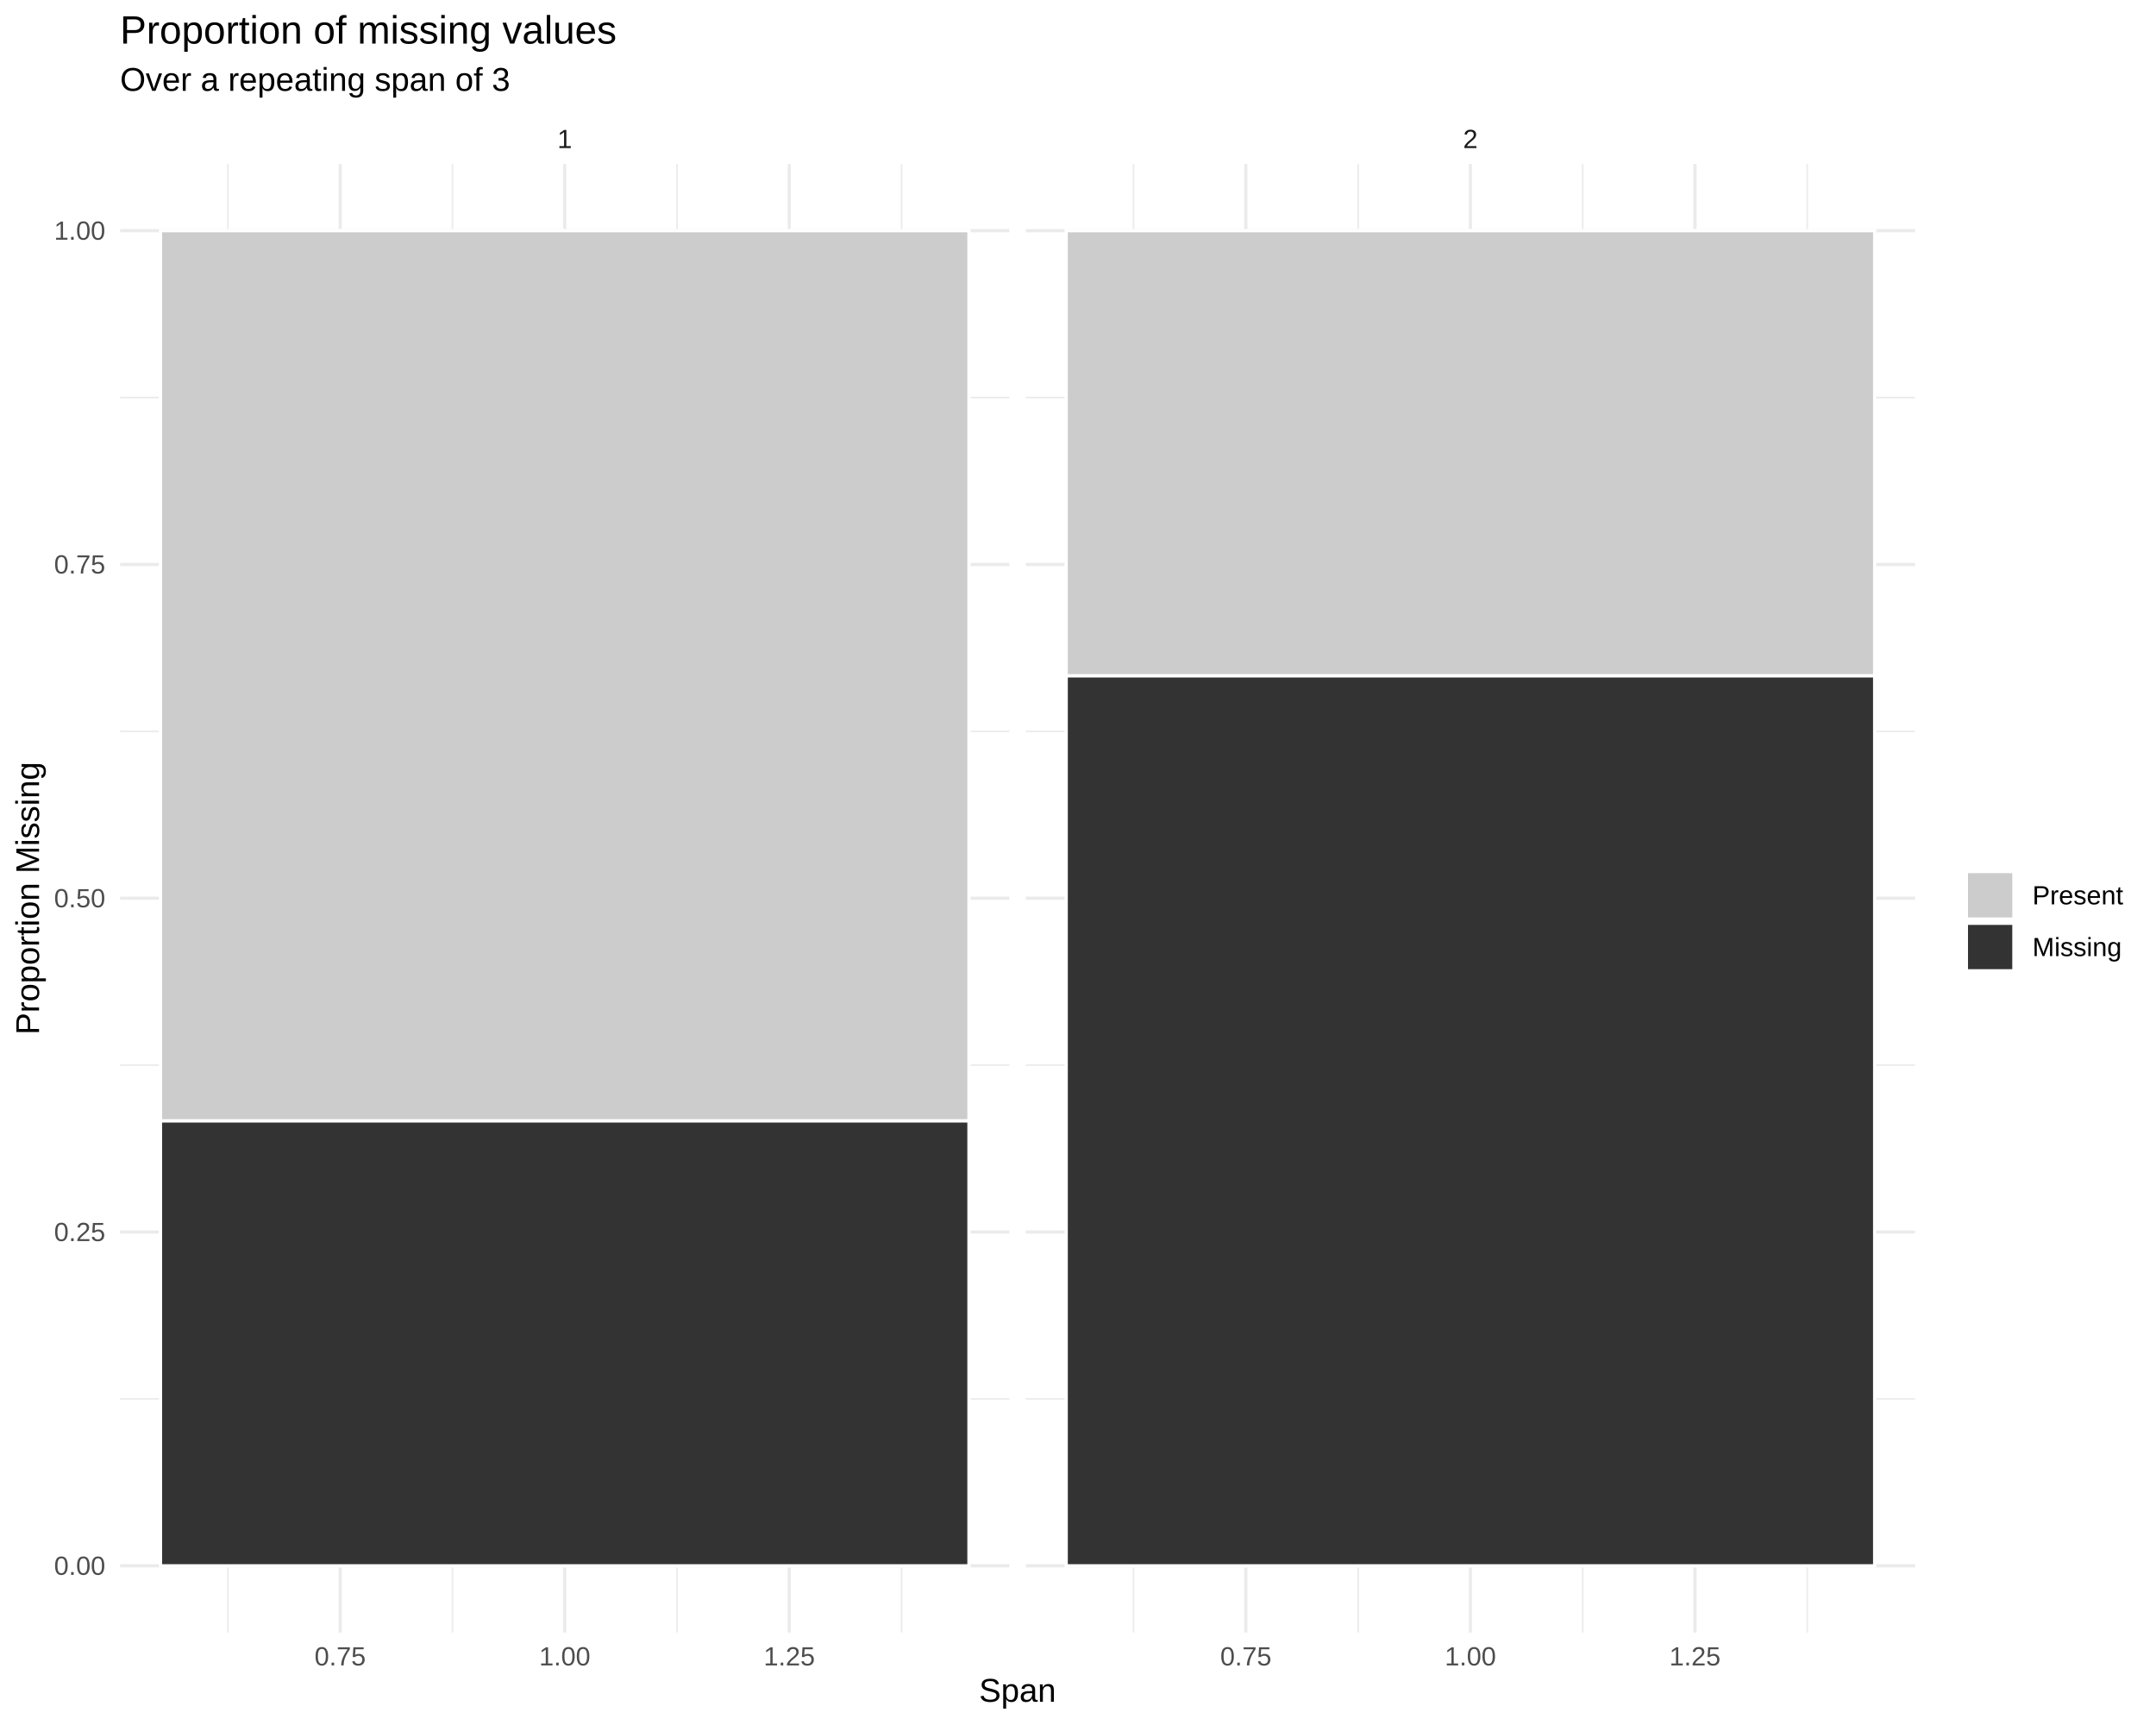
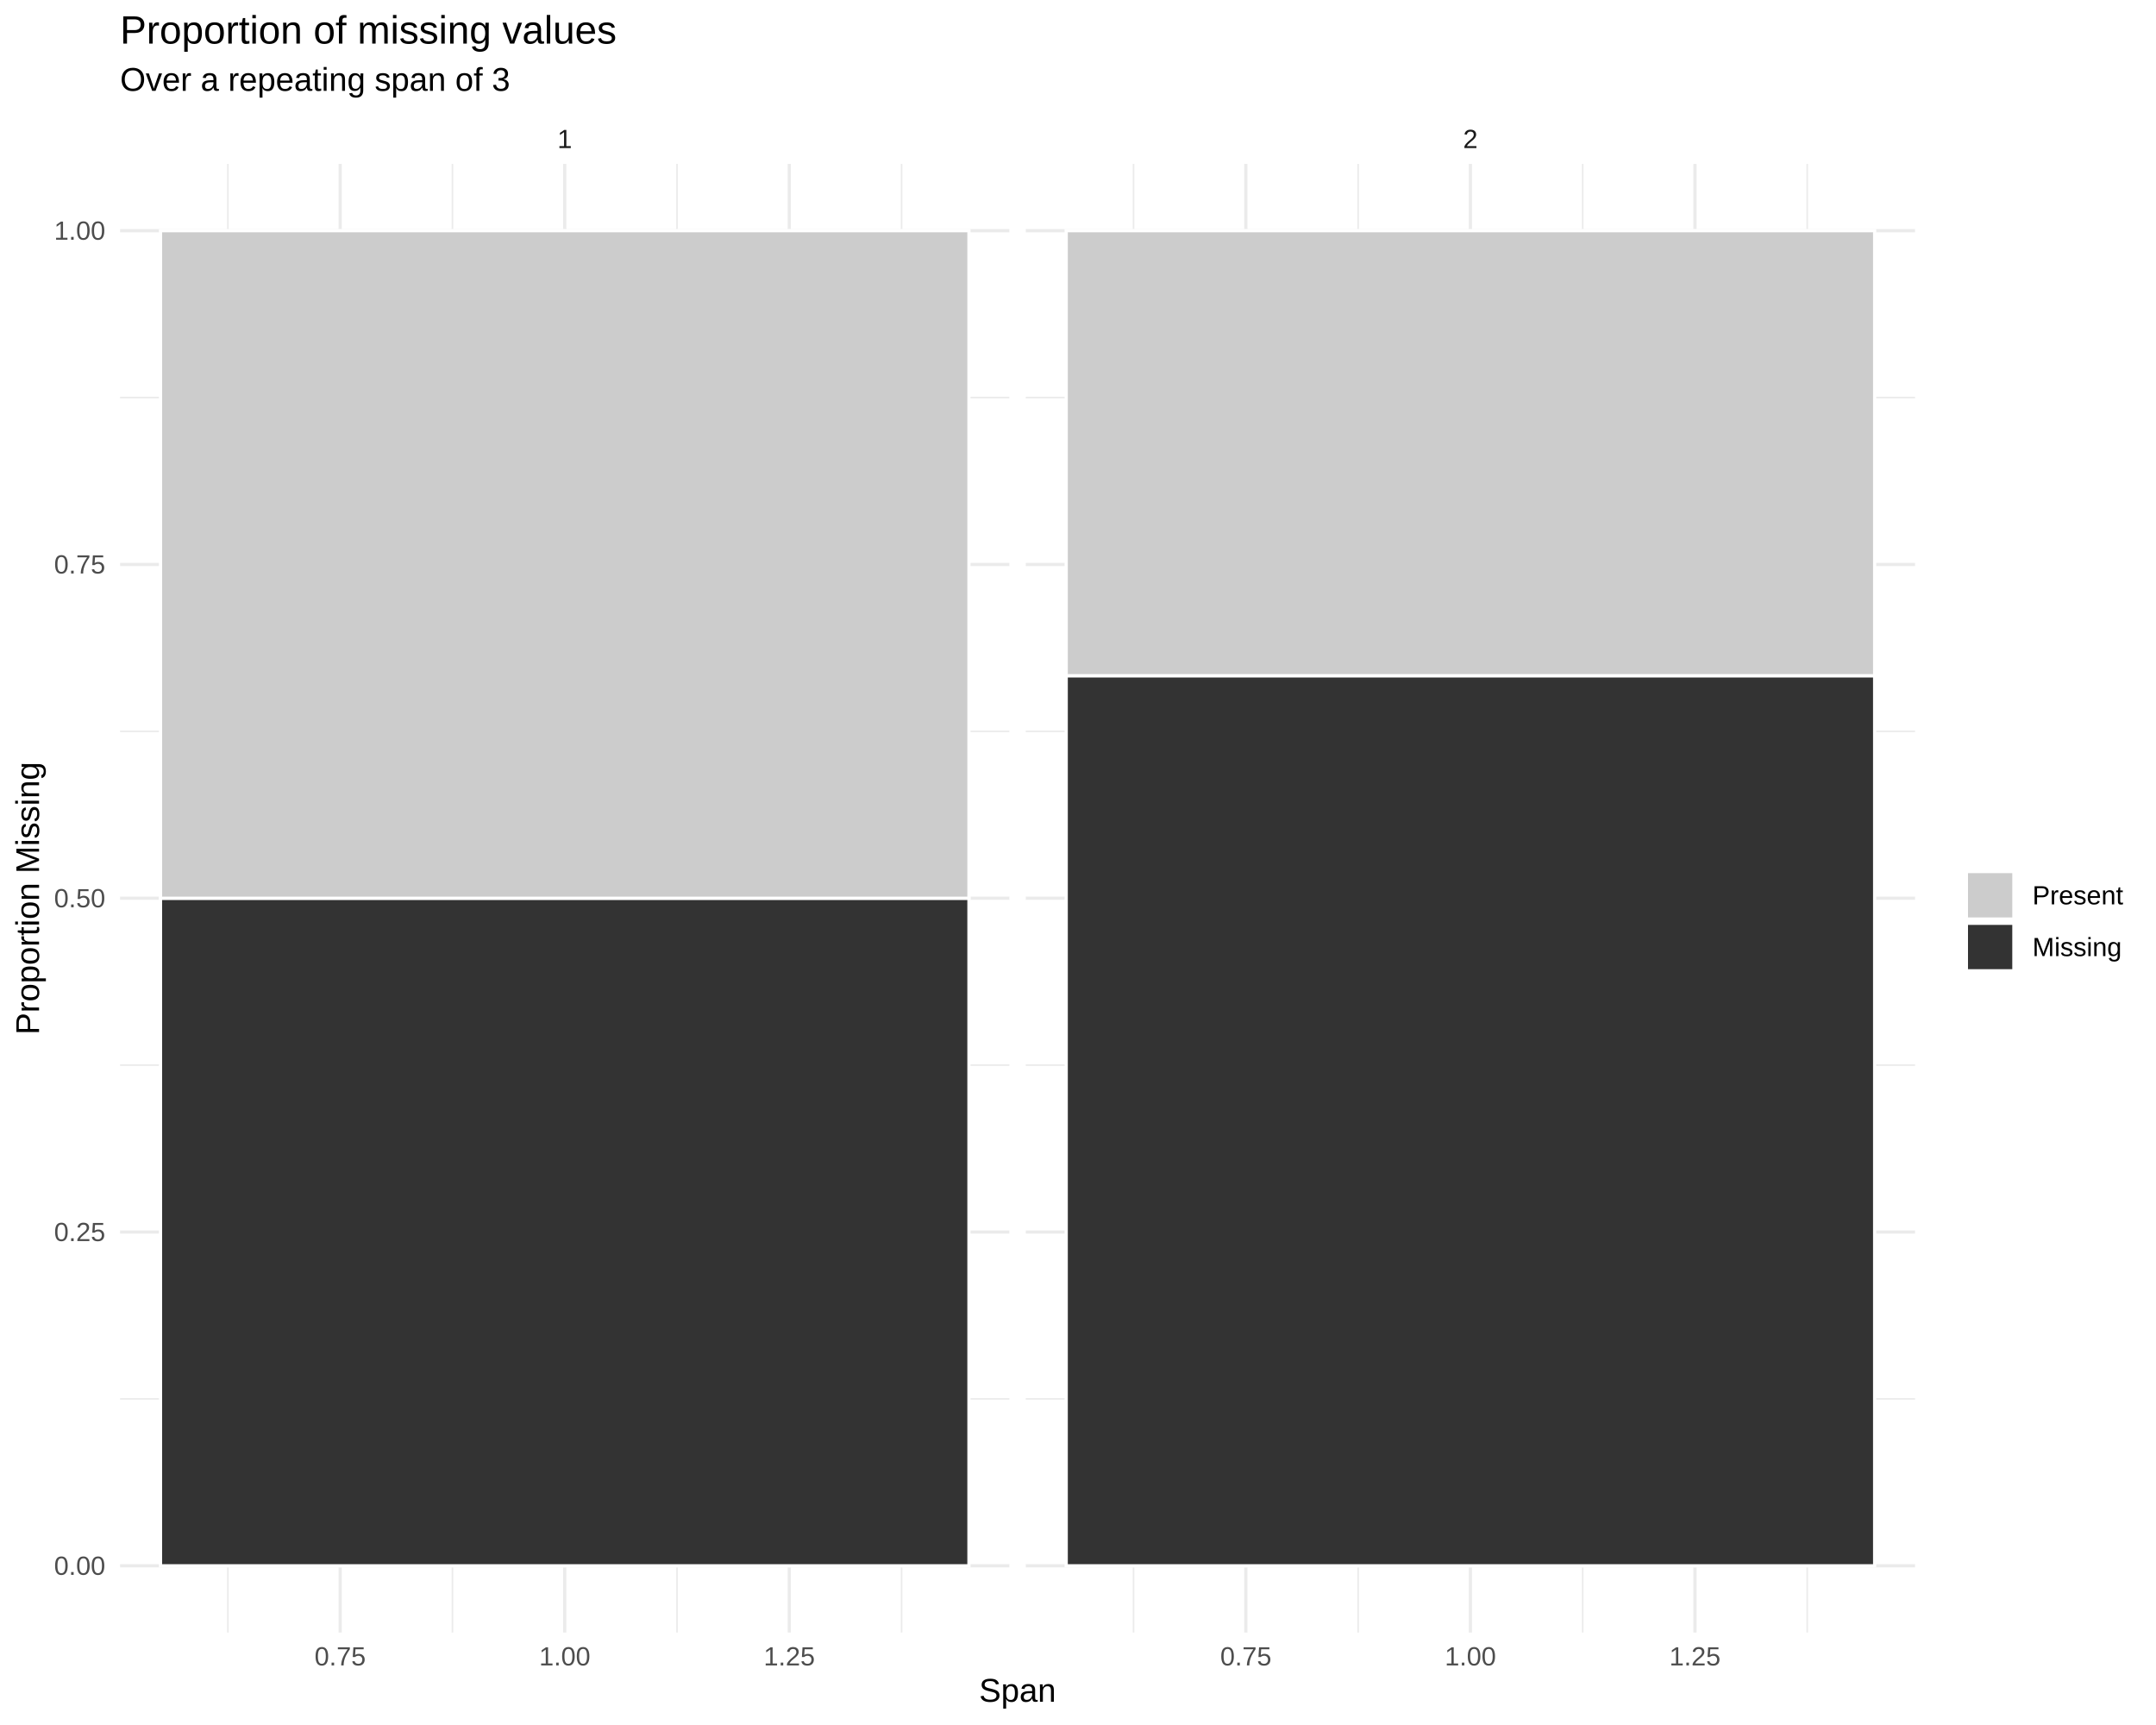
<svg xmlns="http://www.w3.org/2000/svg" viewBox="0 0 720.00 576.00">
  <defs>
    <style type="text/css">
    line, polyline, polygon, path, rect, circle {
      fill: none;
      stroke: #000000;
      stroke-linecap: round;
      stroke-linejoin: round;
      stroke-miterlimit: 10.00;
    }
  </style>
  </defs>
  <rect width="100%" height="100%" style="stroke: none; fill: #FFFFFF;" />
  <defs>
    <clipPath id="cpNDAuMTB8MzM3LjA4fDU0NS4xM3w1NC43NA==">
      <rect x="40.10" y="54.74" width="296.97" height="490.39" />
    </clipPath>
  </defs>
  <polyline points="40.10,467.11 337.08,467.11 " style="stroke-width: 0.53; stroke: #EBEBEB; stroke-linecap: butt;" clip-path="url(#cpNDAuMTB8MzM3LjA4fDU0NS4xM3w1NC43NA==)" />
  <polyline points="40.10,355.66 337.08,355.66 " style="stroke-width: 0.53; stroke: #EBEBEB; stroke-linecap: butt;" clip-path="url(#cpNDAuMTB8MzM3LjA4fDU0NS4xM3w1NC43NA==)" />
  <polyline points="40.10,244.21 337.08,244.21 " style="stroke-width: 0.53; stroke: #EBEBEB; stroke-linecap: butt;" clip-path="url(#cpNDAuMTB8MzM3LjA4fDU0NS4xM3w1NC43NA==)" />
  <polyline points="40.10,132.75 337.08,132.75 " style="stroke-width: 0.53; stroke: #EBEBEB; stroke-linecap: butt;" clip-path="url(#cpNDAuMTB8MzM3LjA4fDU0NS4xM3w1NC43NA==)" />
  <polyline points="76.10,545.13 76.10,54.74 " style="stroke-width: 0.53; stroke: #EBEBEB; stroke-linecap: butt;" clip-path="url(#cpNDAuMTB8MzM3LjA4fDU0NS4xM3w1NC43NA==)" />
  <polyline points="151.09,545.13 151.09,54.74 " style="stroke-width: 0.53; stroke: #EBEBEB; stroke-linecap: butt;" clip-path="url(#cpNDAuMTB8MzM3LjA4fDU0NS4xM3w1NC43NA==)" />
  <polyline points="226.09,545.13 226.09,54.74 " style="stroke-width: 0.53; stroke: #EBEBEB; stroke-linecap: butt;" clip-path="url(#cpNDAuMTB8MzM3LjA4fDU0NS4xM3w1NC43NA==)" />
  <polyline points="301.08,545.13 301.08,54.74 " style="stroke-width: 0.53; stroke: #EBEBEB; stroke-linecap: butt;" clip-path="url(#cpNDAuMTB8MzM3LjA4fDU0NS4xM3w1NC43NA==)" />
  <polyline points="40.10,522.84 337.08,522.84 " style="stroke-width: 1.07; stroke: #EBEBEB; stroke-linecap: butt;" clip-path="url(#cpNDAuMTB8MzM3LjA4fDU0NS4xM3w1NC43NA==)" />
  <polyline points="40.10,411.39 337.08,411.39 " style="stroke-width: 1.07; stroke: #EBEBEB; stroke-linecap: butt;" clip-path="url(#cpNDAuMTB8MzM3LjA4fDU0NS4xM3w1NC43NA==)" />
  <polyline points="40.10,299.93 337.08,299.93 " style="stroke-width: 1.07; stroke: #EBEBEB; stroke-linecap: butt;" clip-path="url(#cpNDAuMTB8MzM3LjA4fDU0NS4xM3w1NC43NA==)" />
  <polyline points="40.10,188.48 337.08,188.48 " style="stroke-width: 1.07; stroke: #EBEBEB; stroke-linecap: butt;" clip-path="url(#cpNDAuMTB8MzM3LjA4fDU0NS4xM3w1NC43NA==)" />
  <polyline points="40.10,77.03 337.08,77.03 " style="stroke-width: 1.07; stroke: #EBEBEB; stroke-linecap: butt;" clip-path="url(#cpNDAuMTB8MzM3LjA4fDU0NS4xM3w1NC43NA==)" />
  <polyline points="113.60,545.13 113.60,54.74 " style="stroke-width: 1.07; stroke: #EBEBEB; stroke-linecap: butt;" clip-path="url(#cpNDAuMTB8MzM3LjA4fDU0NS4xM3w1NC43NA==)" />
  <polyline points="188.59,545.13 188.59,54.74 " style="stroke-width: 1.07; stroke: #EBEBEB; stroke-linecap: butt;" clip-path="url(#cpNDAuMTB8MzM3LjA4fDU0NS4xM3w1NC43NA==)" />
  <polyline points="263.58,545.13 263.58,54.74 " style="stroke-width: 1.07; stroke: #EBEBEB; stroke-linecap: butt;" clip-path="url(#cpNDAuMTB8MzM3LjA4fDU0NS4xM3w1NC43NA==)" />
-   <rect x="53.60" y="374.24" width="269.98" height="148.60" style="stroke-width: 1.07; stroke: #FFFFFF; stroke-linecap: square; stroke-linejoin: miter; fill: #333333;" clip-path="url(#cpNDAuMTB8MzM3LjA4fDU0NS4xM3w1NC43NA==)" />
-   <rect x="53.60" y="77.03" width="269.98" height="297.21" style="stroke-width: 1.07; stroke: #FFFFFF; stroke-linecap: square; stroke-linejoin: miter; fill: #CCCCCC;" clip-path="url(#cpNDAuMTB8MzM3LjA4fDU0NS4xM3w1NC43NA==)" />
+   <rect x="53.60" y="299.93" width="269.98" height="222.91" style="stroke-width: 1.07; stroke: #FFFFFF; stroke-linecap: square; stroke-linejoin: miter; fill: #333333;" clip-path="url(#cpNDAuMTB8MzM3LjA4fDU0NS4xM3w1NC43NA==)" />
+   <rect x="53.60" y="77.03" width="269.98" height="222.91" style="stroke-width: 1.07; stroke: #FFFFFF; stroke-linecap: square; stroke-linejoin: miter; fill: #CCCCCC;" clip-path="url(#cpNDAuMTB8MzM3LjA4fDU0NS4xM3w1NC43NA==)" />
  <defs>
    <clipPath id="cpMC4wMHw3MjAuMDB8NTc2LjAwfDAuMDA=">
      <rect x="0.00" y="0.00" width="720.00" height="576.00" />
    </clipPath>
  </defs>
  <defs>
    <clipPath id="cpMzQyLjU2fDYzOS41M3w1NDUuMTN8NTQuNzQ=">
      <rect x="342.56" y="54.74" width="296.97" height="490.39" />
    </clipPath>
  </defs>
  <polyline points="342.56,467.11 639.53,467.11 " style="stroke-width: 0.53; stroke: #EBEBEB; stroke-linecap: butt;" clip-path="url(#cpMzQyLjU2fDYzOS41M3w1NDUuMTN8NTQuNzQ=)" />
  <polyline points="342.56,355.66 639.53,355.66 " style="stroke-width: 0.53; stroke: #EBEBEB; stroke-linecap: butt;" clip-path="url(#cpMzQyLjU2fDYzOS41M3w1NDUuMTN8NTQuNzQ=)" />
  <polyline points="342.56,244.21 639.53,244.21 " style="stroke-width: 0.53; stroke: #EBEBEB; stroke-linecap: butt;" clip-path="url(#cpMzQyLjU2fDYzOS41M3w1NDUuMTN8NTQuNzQ=)" />
  <polyline points="342.56,132.75 639.53,132.75 " style="stroke-width: 0.53; stroke: #EBEBEB; stroke-linecap: butt;" clip-path="url(#cpMzQyLjU2fDYzOS41M3w1NDUuMTN8NTQuNzQ=)" />
  <polyline points="378.55,545.13 378.55,54.74 " style="stroke-width: 0.53; stroke: #EBEBEB; stroke-linecap: butt;" clip-path="url(#cpMzQyLjU2fDYzOS41M3w1NDUuMTN8NTQuNzQ=)" />
  <polyline points="453.55,545.13 453.55,54.74 " style="stroke-width: 0.53; stroke: #EBEBEB; stroke-linecap: butt;" clip-path="url(#cpMzQyLjU2fDYzOS41M3w1NDUuMTN8NTQuNzQ=)" />
  <polyline points="528.54,545.13 528.54,54.74 " style="stroke-width: 0.53; stroke: #EBEBEB; stroke-linecap: butt;" clip-path="url(#cpMzQyLjU2fDYzOS41M3w1NDUuMTN8NTQuNzQ=)" />
  <polyline points="603.53,545.13 603.53,54.74 " style="stroke-width: 0.53; stroke: #EBEBEB; stroke-linecap: butt;" clip-path="url(#cpMzQyLjU2fDYzOS41M3w1NDUuMTN8NTQuNzQ=)" />
  <polyline points="342.56,522.84 639.53,522.84 " style="stroke-width: 1.07; stroke: #EBEBEB; stroke-linecap: butt;" clip-path="url(#cpMzQyLjU2fDYzOS41M3w1NDUuMTN8NTQuNzQ=)" />
  <polyline points="342.56,411.39 639.53,411.39 " style="stroke-width: 1.07; stroke: #EBEBEB; stroke-linecap: butt;" clip-path="url(#cpMzQyLjU2fDYzOS41M3w1NDUuMTN8NTQuNzQ=)" />
  <polyline points="342.56,299.93 639.53,299.93 " style="stroke-width: 1.07; stroke: #EBEBEB; stroke-linecap: butt;" clip-path="url(#cpMzQyLjU2fDYzOS41M3w1NDUuMTN8NTQuNzQ=)" />
  <polyline points="342.56,188.48 639.53,188.48 " style="stroke-width: 1.07; stroke: #EBEBEB; stroke-linecap: butt;" clip-path="url(#cpMzQyLjU2fDYzOS41M3w1NDUuMTN8NTQuNzQ=)" />
  <polyline points="342.56,77.03 639.53,77.03 " style="stroke-width: 1.07; stroke: #EBEBEB; stroke-linecap: butt;" clip-path="url(#cpMzQyLjU2fDYzOS41M3w1NDUuMTN8NTQuNzQ=)" />
  <polyline points="416.05,545.13 416.05,54.74 " style="stroke-width: 1.07; stroke: #EBEBEB; stroke-linecap: butt;" clip-path="url(#cpMzQyLjU2fDYzOS41M3w1NDUuMTN8NTQuNzQ=)" />
  <polyline points="491.04,545.13 491.04,54.74 " style="stroke-width: 1.07; stroke: #EBEBEB; stroke-linecap: butt;" clip-path="url(#cpMzQyLjU2fDYzOS41M3w1NDUuMTN8NTQuNzQ=)" />
  <polyline points="566.04,545.13 566.04,54.74 " style="stroke-width: 1.07; stroke: #EBEBEB; stroke-linecap: butt;" clip-path="url(#cpMzQyLjU2fDYzOS41M3w1NDUuMTN8NTQuNzQ=)" />
  <rect x="356.06" y="225.63" width="269.98" height="297.21" style="stroke-width: 1.07; stroke: #FFFFFF; stroke-linecap: square; stroke-linejoin: miter; fill: #333333;" clip-path="url(#cpMzQyLjU2fDYzOS41M3w1NDUuMTN8NTQuNzQ=)" />
  <rect x="356.06" y="77.03" width="269.98" height="148.60" style="stroke-width: 1.07; stroke: #FFFFFF; stroke-linecap: square; stroke-linejoin: miter; fill: #CCCCCC;" clip-path="url(#cpMzQyLjU2fDYzOS41M3w1NDUuMTN8NTQuNzQ=)" />
  <defs>
    <clipPath id="cpMC4wMHw3MjAuMDB8NTc2LjAwfDAuMDA=">
      <rect x="0.00" y="0.00" width="720.00" height="576.00" />
    </clipPath>
  </defs>
  <defs>
    <clipPath id="cpNDAuMTB8MzM3LjA4fDU0Ljc0fDM4LjA5">
      <rect x="40.10" y="38.09" width="296.97" height="16.64" />
    </clipPath>
  </defs>
  <g clip-path="url(#cpNDAuMTB8MzM3LjA4fDU0Ljc0fDM4LjA5)">
    <text x="186.15" y="49.44" style="font-size: 8.80px; fill: #1A1A1A; font-family: Liberation Sans;" textLength="4.89px" lengthAdjust="spacingAndGlyphs">1</text>
  </g>
  <defs>
    <clipPath id="cpMC4wMHw3MjAuMDB8NTc2LjAwfDAuMDA=">
      <rect x="0.00" y="0.00" width="720.00" height="576.00" />
    </clipPath>
  </defs>
  <defs>
    <clipPath id="cpMzQyLjU2fDYzOS41M3w1NC43NHwzOC4wOQ==">
      <rect x="342.56" y="38.09" width="296.97" height="16.64" />
    </clipPath>
  </defs>
  <g clip-path="url(#cpMzQyLjU2fDYzOS41M3w1NC43NHwzOC4wOQ==)">
    <text x="488.60" y="49.44" style="font-size: 8.80px; fill: #1A1A1A; font-family: Liberation Sans;" textLength="4.89px" lengthAdjust="spacingAndGlyphs">2</text>
  </g>
  <defs>
    <clipPath id="cpMC4wMHw3MjAuMDB8NTc2LjAwfDAuMDA=">
      <rect x="0.00" y="0.00" width="720.00" height="576.00" />
    </clipPath>
  </defs>
  <g clip-path="url(#cpMC4wMHw3MjAuMDB8NTc2LjAwfDAuMDA=)">
    <text x="105.04" y="556.11" style="font-size: 8.80px; fill: #4D4D4D; font-family: Liberation Sans;" textLength="17.11px" lengthAdjust="spacingAndGlyphs">0.75</text>
  </g>
  <g clip-path="url(#cpMC4wMHw3MjAuMDB8NTc2LjAwfDAuMDA=)">
    <text x="180.04" y="556.11" style="font-size: 8.80px; fill: #4D4D4D; font-family: Liberation Sans;" textLength="17.11px" lengthAdjust="spacingAndGlyphs">1.00</text>
  </g>
  <g clip-path="url(#cpMC4wMHw3MjAuMDB8NTc2LjAwfDAuMDA=)">
    <text x="255.03" y="556.11" style="font-size: 8.80px; fill: #4D4D4D; font-family: Liberation Sans;" textLength="17.11px" lengthAdjust="spacingAndGlyphs">1.25</text>
  </g>
  <g clip-path="url(#cpMC4wMHw3MjAuMDB8NTc2LjAwfDAuMDA=)">
    <text x="407.50" y="556.11" style="font-size: 8.80px; fill: #4D4D4D; font-family: Liberation Sans;" textLength="17.11px" lengthAdjust="spacingAndGlyphs">0.75</text>
  </g>
  <g clip-path="url(#cpMC4wMHw3MjAuMDB8NTc2LjAwfDAuMDA=)">
    <text x="482.49" y="556.11" style="font-size: 8.80px; fill: #4D4D4D; font-family: Liberation Sans;" textLength="17.11px" lengthAdjust="spacingAndGlyphs">1.00</text>
  </g>
  <g clip-path="url(#cpMC4wMHw3MjAuMDB8NTc2LjAwfDAuMDA=)">
    <text x="557.48" y="556.11" style="font-size: 8.80px; fill: #4D4D4D; font-family: Liberation Sans;" textLength="17.11px" lengthAdjust="spacingAndGlyphs">1.25</text>
  </g>
  <g clip-path="url(#cpMC4wMHw3MjAuMDB8NTc2LjAwfDAuMDA=)">
    <text x="18.06" y="525.86" style="font-size: 8.80px; fill: #4D4D4D; font-family: Liberation Sans;" textLength="17.11px" lengthAdjust="spacingAndGlyphs">0.00</text>
  </g>
  <g clip-path="url(#cpMC4wMHw3MjAuMDB8NTc2LjAwfDAuMDA=)">
    <text x="18.06" y="414.41" style="font-size: 8.80px; fill: #4D4D4D; font-family: Liberation Sans;" textLength="17.11px" lengthAdjust="spacingAndGlyphs">0.25</text>
  </g>
  <g clip-path="url(#cpMC4wMHw3MjAuMDB8NTc2LjAwfDAuMDA=)">
    <text x="18.06" y="302.96" style="font-size: 8.80px; fill: #4D4D4D; font-family: Liberation Sans;" textLength="17.11px" lengthAdjust="spacingAndGlyphs">0.50</text>
  </g>
  <g clip-path="url(#cpMC4wMHw3MjAuMDB8NTc2LjAwfDAuMDA=)">
    <text x="18.06" y="191.50" style="font-size: 8.80px; fill: #4D4D4D; font-family: Liberation Sans;" textLength="17.11px" lengthAdjust="spacingAndGlyphs">0.75</text>
  </g>
  <g clip-path="url(#cpMC4wMHw3MjAuMDB8NTc2LjAwfDAuMDA=)">
    <text x="18.06" y="80.05" style="font-size: 8.80px; fill: #4D4D4D; font-family: Liberation Sans;" textLength="17.11px" lengthAdjust="spacingAndGlyphs">1.00</text>
  </g>
  <g clip-path="url(#cpMC4wMHw3MjAuMDB8NTc2LjAwfDAuMDA=)">
    <text x="326.96" y="568.24" style="font-size: 11.00px; font-family: Liberation Sans;" textLength="25.72px" lengthAdjust="spacingAndGlyphs">Span</text>
  </g>
  <g clip-path="url(#cpMC4wMHw3MjAuMDB8NTc2LjAwfDAuMDA=)">
    <text transform="translate(13.04,345.50) rotate(-90)" style="font-size: 11.00px; font-family: Liberation Sans;" textLength="91.12px" lengthAdjust="spacingAndGlyphs">Proportion Missing</text>
  </g>
  <rect x="656.68" y="291.02" width="15.86" height="15.86" style="stroke-width: 1.07; stroke: #FFFFFF; stroke-linecap: square; stroke-linejoin: miter; fill: #CCCCCC;" clip-path="url(#cpMC4wMHw3MjAuMDB8NTc2LjAwfDAuMDA=)" />
  <rect x="656.68" y="308.30" width="15.86" height="15.86" style="stroke-width: 1.07; stroke: #FFFFFF; stroke-linecap: square; stroke-linejoin: miter; fill: #333333;" clip-path="url(#cpMC4wMHw3MjAuMDB8NTc2LjAwfDAuMDA=)" />
  <g clip-path="url(#cpMC4wMHw3MjAuMDB8NTc2LjAwfDAuMDA=)">
    <text x="678.73" y="301.98" style="font-size: 8.80px; font-family: Liberation Sans;" textLength="30.31px" lengthAdjust="spacingAndGlyphs">Present</text>
  </g>
  <g clip-path="url(#cpMC4wMHw3MjAuMDB8NTc2LjAwfDAuMDA=)">
    <text x="678.73" y="319.26" style="font-size: 8.80px; font-family: Liberation Sans;" textLength="29.83px" lengthAdjust="spacingAndGlyphs">Missing</text>
  </g>
  <g clip-path="url(#cpMC4wMHw3MjAuMDB8NTc2LjAwfDAuMDA=)">
    <text x="40.10" y="30.33" style="font-size: 11.00px; font-family: Liberation Sans;" textLength="130.38px" lengthAdjust="spacingAndGlyphs">Over a repeating span of 3</text>
  </g>
  <g clip-path="url(#cpMC4wMHw3MjAuMDB8NTc2LjAwfDAuMDA=)">
    <text x="40.10" y="14.56" style="font-size: 13.20px; font-family: Liberation Sans;" textLength="165.58px" lengthAdjust="spacingAndGlyphs">Proportion of missing values</text>
  </g>
</svg>
